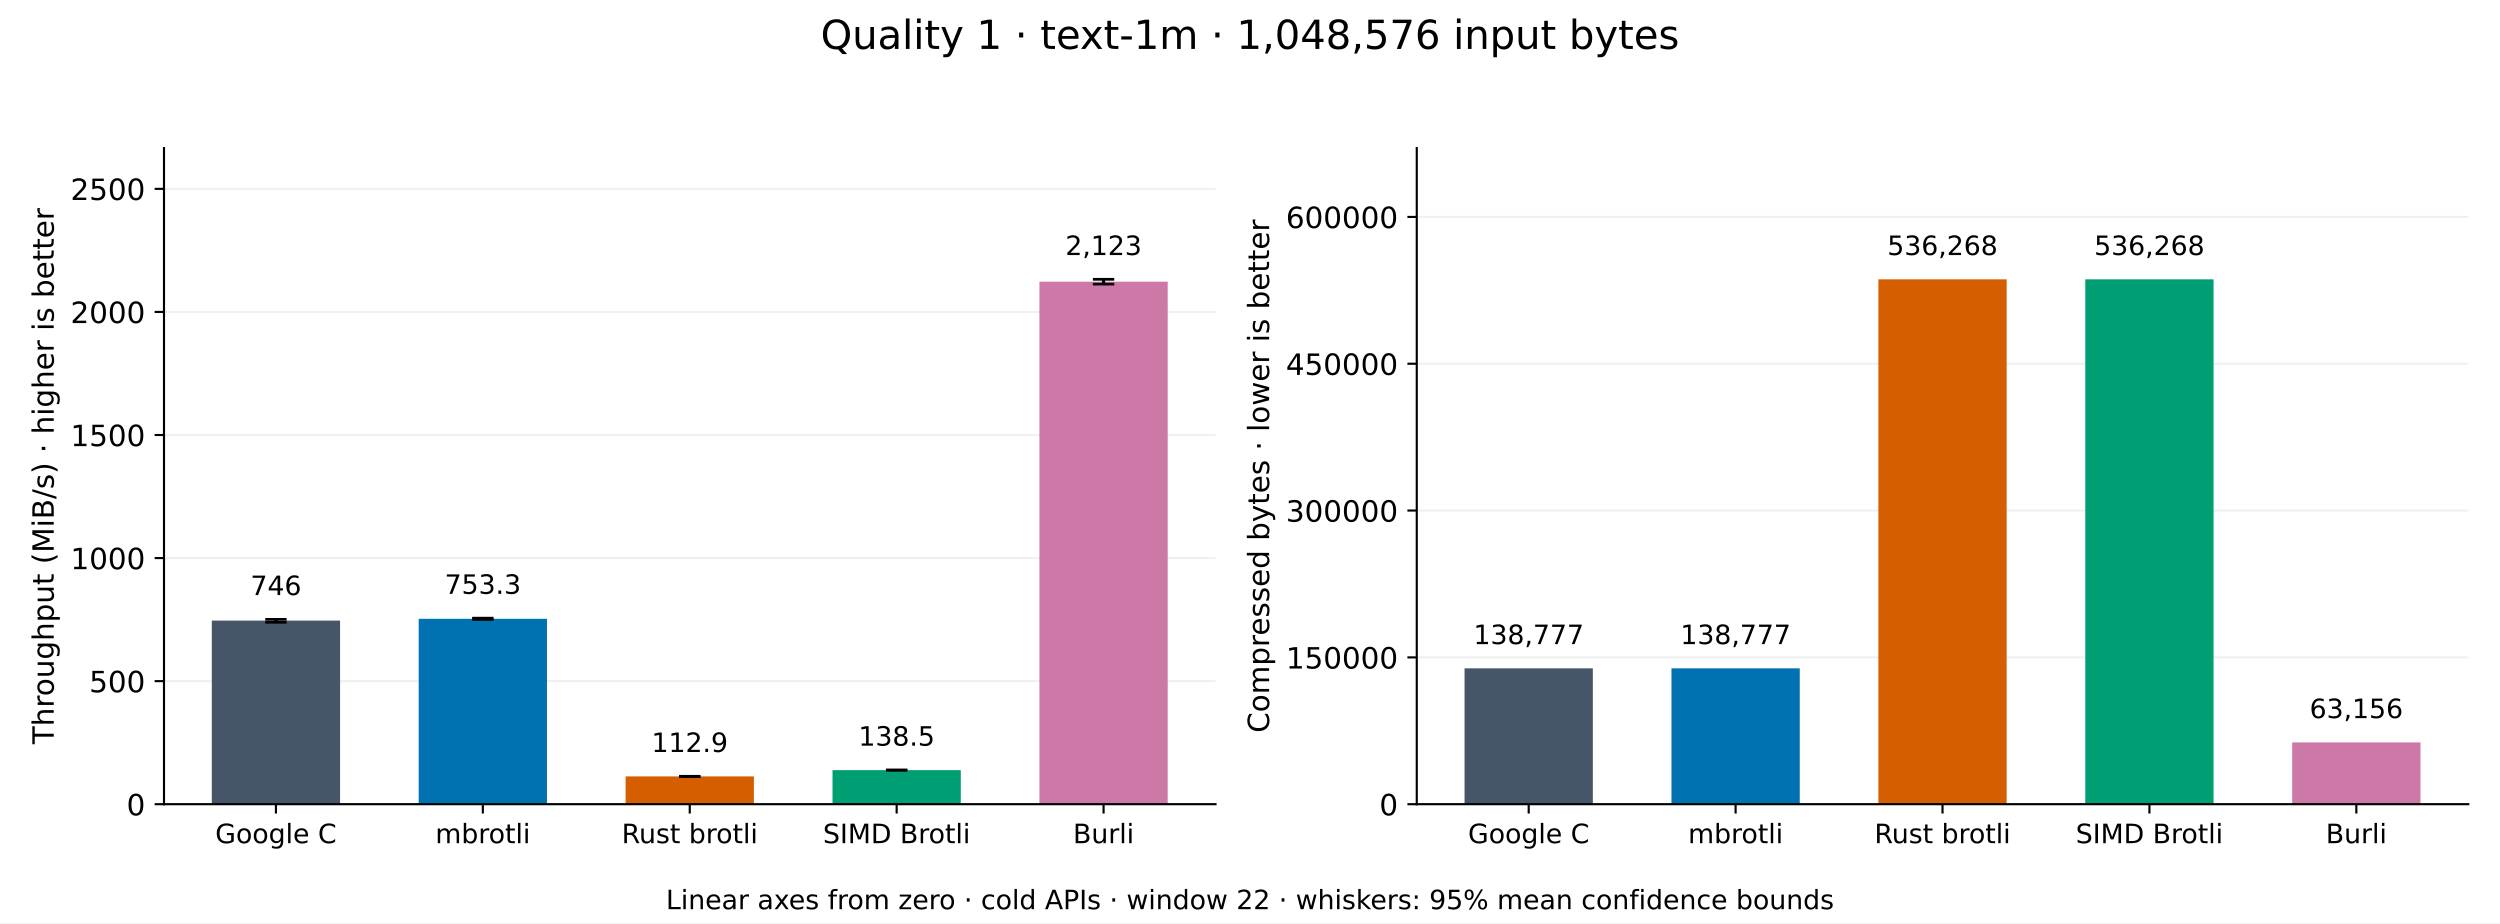
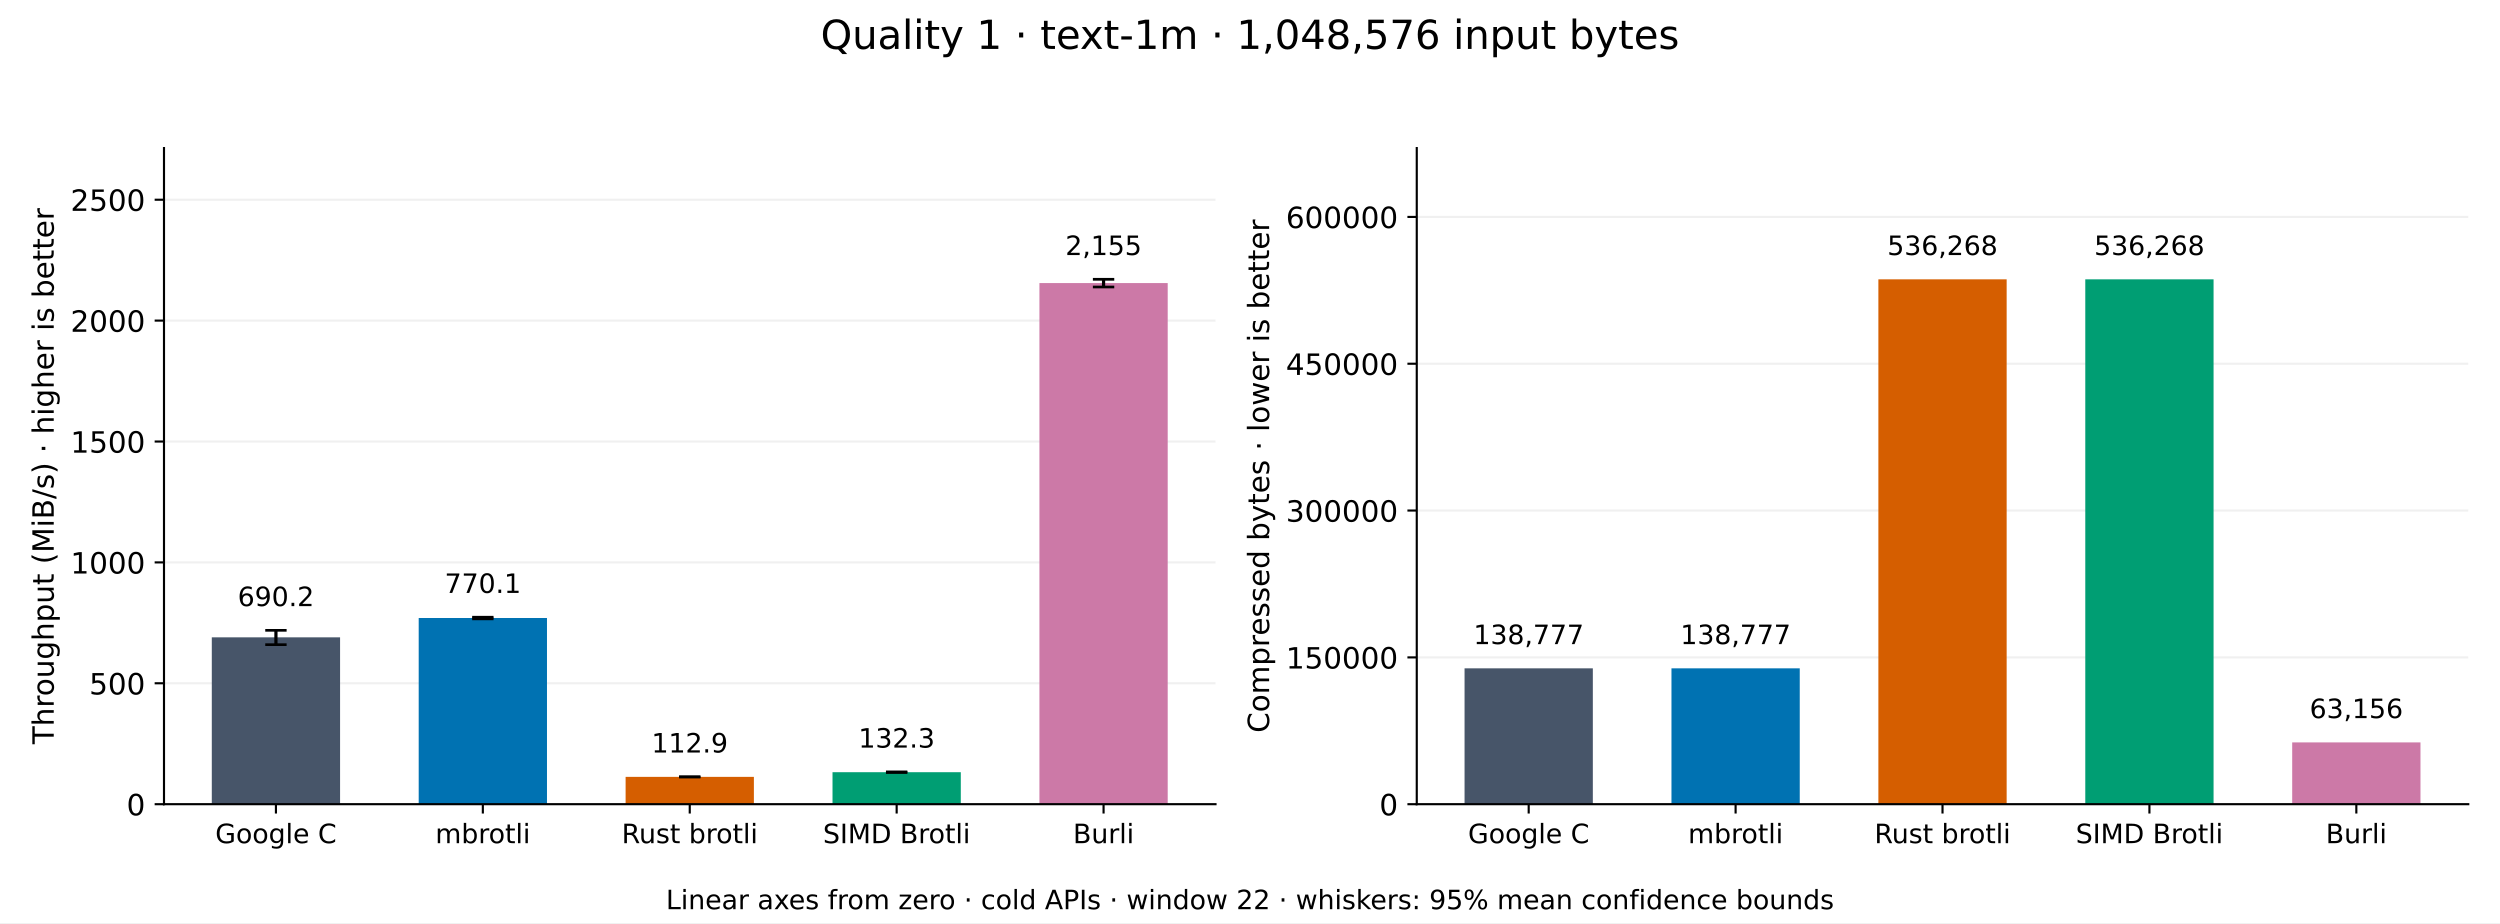
<svg xmlns="http://www.w3.org/2000/svg" xmlns:xlink="http://www.w3.org/1999/xlink" width="936pt" height="345.6pt" viewBox="0 0 936 345.6" version="1.1">
  <defs>
    <style type="text/css">*{stroke-linejoin: round; stroke-linecap: butt}</style>
  </defs>
  <g id="figure_1">
    <g id="patch_1">
      <path d="M 0 345.6 L 936 345.6 L 936 0 L 0 0 z " style="fill: #ffffff" />
    </g>
    <g id="axes_1">
      <g id="patch_2">
        <path d="M 61.4 301.088 L 455.085 301.088 L 455.085 55.44 L 61.4 55.44 z " style="fill: #ffffff" />
      </g>
      <g id="matplotlib.axis_1">
        <g id="xtick_1">
          <g id="line2d_1">
            <defs>
              <path id="m3d63aaa0ea" d="M 0 0 L 0 3.5 " style="stroke: #000000; stroke-width: 0.8" />
            </defs>
            <g>
              <use xlink:href="#m3d63aaa0ea" x="103.309" y="301.088" style="stroke: #000000; stroke-width: 0.8" />
            </g>
          </g>
          <g id="text_1">
            <text style="font-size: 10px; font-family: 'DejaVu Sans', 'Bitstream Vera Sans', 'Computer Modern Sans Serif', 'Lucida Grande', 'Verdana', 'Geneva', 'Lucid', 'Arial', 'Helvetica', 'Avant Garde', sans-serif; text-anchor: middle" x="103.309" y="315.686" transform="rotate(-0 103.3094 315.6864)">Google C</text>
          </g>
        </g>
        <g id="xtick_2">
          <g id="line2d_2">
            <g>
              <use xlink:href="#m3d63aaa0ea" x="180.776" y="301.088" style="stroke: #000000; stroke-width: 0.8" />
            </g>
          </g>
          <g id="text_2">
            <text style="font-size: 10px; font-family: 'DejaVu Sans', 'Bitstream Vera Sans', 'Computer Modern Sans Serif', 'Lucida Grande', 'Verdana', 'Geneva', 'Lucid', 'Arial', 'Helvetica', 'Avant Garde', sans-serif; text-anchor: middle" x="180.776" y="315.686" transform="rotate(-0 180.776 315.6864)">mbrotli</text>
          </g>
        </g>
        <g id="xtick_3">
          <g id="line2d_3">
            <g>
              <use xlink:href="#m3d63aaa0ea" x="258.243" y="301.088" style="stroke: #000000; stroke-width: 0.8" />
            </g>
          </g>
          <g id="text_3">
            <text style="font-size: 10px; font-family: 'DejaVu Sans', 'Bitstream Vera Sans', 'Computer Modern Sans Serif', 'Lucida Grande', 'Verdana', 'Geneva', 'Lucid', 'Arial', 'Helvetica', 'Avant Garde', sans-serif; text-anchor: middle" x="258.243" y="315.686" transform="rotate(-0 258.2425 315.6864)">Rust brotli</text>
          </g>
        </g>
        <g id="xtick_4">
          <g id="line2d_4">
            <g>
              <use xlink:href="#m3d63aaa0ea" x="335.709" y="301.088" style="stroke: #000000; stroke-width: 0.8" />
            </g>
          </g>
          <g id="text_4">
            <text style="font-size: 10px; font-family: 'DejaVu Sans', 'Bitstream Vera Sans', 'Computer Modern Sans Serif', 'Lucida Grande', 'Verdana', 'Geneva', 'Lucid', 'Arial', 'Helvetica', 'Avant Garde', sans-serif; text-anchor: middle" x="335.709" y="315.686" transform="rotate(-0 335.709 315.6864)">SIMD Brotli</text>
          </g>
        </g>
        <g id="xtick_5">
          <g id="line2d_5">
            <g>
              <use xlink:href="#m3d63aaa0ea" x="413.176" y="301.088" style="stroke: #000000; stroke-width: 0.8" />
            </g>
          </g>
          <g id="text_5">
            <text style="font-size: 10px; font-family: 'DejaVu Sans', 'Bitstream Vera Sans', 'Computer Modern Sans Serif', 'Lucida Grande', 'Verdana', 'Geneva', 'Lucid', 'Arial', 'Helvetica', 'Avant Garde', sans-serif; text-anchor: middle" x="413.176" y="315.686" transform="rotate(-0 413.1756 315.6864)">Burli</text>
          </g>
        </g>
      </g>
      <g id="matplotlib.axis_2">
        <g id="ytick_1">
          <g id="line2d_6">
            <path d="M 61.4 301.088 L 455.085 301.088 " clip-path="url(#pcc1e418cbf)" style="fill: none; stroke: #b0b0b0; stroke-opacity: 0.18; stroke-width: 0.8; stroke-linecap: square" />
          </g>
          <g id="line2d_7">
            <defs>
              <path id="mb6c034703b" d="M 0 0 L -3.5 0 " style="stroke: #000000; stroke-width: 0.8" />
            </defs>
            <g>
              <use xlink:href="#mb6c034703b" x="61.4" y="301.088" style="stroke: #000000; stroke-width: 0.8" />
            </g>
          </g>
          <g id="text_6">
            <text style="font-size: 11px; font-family: 'DejaVu Sans', 'Bitstream Vera Sans', 'Computer Modern Sans Serif', 'Lucida Grande', 'Verdana', 'Geneva', 'Lucid', 'Arial', 'Helvetica', 'Avant Garde', sans-serif; text-anchor: end" x="54.4" y="305.267" transform="rotate(-0 54.4 305.2671)">0</text>
          </g>
        </g>
        <g id="ytick_2">
          <g id="line2d_8">
-             <path d="M 61.4 255.011 L 455.085 255.011 " clip-path="url(#pcc1e418cbf)" style="fill: none; stroke: #b0b0b0; stroke-opacity: 0.18; stroke-width: 0.8; stroke-linecap: square" />
+             <path d="M 61.4 255.825 L 455.085 255.825 " clip-path="url(#pcc1e418cbf)" style="fill: none; stroke: #b0b0b0; stroke-opacity: 0.18; stroke-width: 0.8; stroke-linecap: square" />
          </g>
          <g id="line2d_9">
            <g>
-               <use xlink:href="#mb6c034703b" x="61.4" y="255.011" style="stroke: #000000; stroke-width: 0.8" />
+               <use xlink:href="#mb6c034703b" x="61.4" y="255.825" style="stroke: #000000; stroke-width: 0.8" />
            </g>
          </g>
          <g id="text_7">
-             <text style="font-size: 11px; font-family: 'DejaVu Sans', 'Bitstream Vera Sans', 'Computer Modern Sans Serif', 'Lucida Grande', 'Verdana', 'Geneva', 'Lucid', 'Arial', 'Helvetica', 'Avant Garde', sans-serif; text-anchor: end" x="54.4" y="259.19" transform="rotate(-0 54.4 259.1897)">500</text>
+             <text style="font-size: 11px; font-family: 'DejaVu Sans', 'Bitstream Vera Sans', 'Computer Modern Sans Serif', 'Lucida Grande', 'Verdana', 'Geneva', 'Lucid', 'Arial', 'Helvetica', 'Avant Garde', sans-serif; text-anchor: end" x="54.4" y="260.005" transform="rotate(-0 54.4 260.0046)">500</text>
          </g>
        </g>
        <g id="ytick_3">
          <g id="line2d_10">
-             <path d="M 61.4 208.933 L 455.085 208.933 " clip-path="url(#pcc1e418cbf)" style="fill: none; stroke: #b0b0b0; stroke-opacity: 0.18; stroke-width: 0.8; stroke-linecap: square" />
+             <path d="M 61.4 210.563 L 455.085 210.563 " clip-path="url(#pcc1e418cbf)" style="fill: none; stroke: #b0b0b0; stroke-opacity: 0.18; stroke-width: 0.8; stroke-linecap: square" />
          </g>
          <g id="line2d_11">
            <g>
-               <use xlink:href="#mb6c034703b" x="61.4" y="208.933" style="stroke: #000000; stroke-width: 0.8" />
+               <use xlink:href="#mb6c034703b" x="61.4" y="210.563" style="stroke: #000000; stroke-width: 0.8" />
            </g>
          </g>
          <g id="text_8">
-             <text style="font-size: 11px; font-family: 'DejaVu Sans', 'Bitstream Vera Sans', 'Computer Modern Sans Serif', 'Lucida Grande', 'Verdana', 'Geneva', 'Lucid', 'Arial', 'Helvetica', 'Avant Garde', sans-serif; text-anchor: end" x="54.4" y="213.112" transform="rotate(-0 54.4 213.1123)">1000</text>
+             <text style="font-size: 11px; font-family: 'DejaVu Sans', 'Bitstream Vera Sans', 'Computer Modern Sans Serif', 'Lucida Grande', 'Verdana', 'Geneva', 'Lucid', 'Arial', 'Helvetica', 'Avant Garde', sans-serif; text-anchor: end" x="54.4" y="214.742" transform="rotate(-0 54.4 214.742)">1000</text>
          </g>
        </g>
        <g id="ytick_4">
          <g id="line2d_12">
-             <path d="M 61.4 162.856 L 455.085 162.856 " clip-path="url(#pcc1e418cbf)" style="fill: none; stroke: #b0b0b0; stroke-opacity: 0.18; stroke-width: 0.8; stroke-linecap: square" />
+             <path d="M 61.4 165.3 L 455.085 165.3 " clip-path="url(#pcc1e418cbf)" style="fill: none; stroke: #b0b0b0; stroke-opacity: 0.18; stroke-width: 0.8; stroke-linecap: square" />
          </g>
          <g id="line2d_13">
            <g>
-               <use xlink:href="#mb6c034703b" x="61.4" y="162.856" style="stroke: #000000; stroke-width: 0.8" />
+               <use xlink:href="#mb6c034703b" x="61.4" y="165.3" style="stroke: #000000; stroke-width: 0.8" />
            </g>
          </g>
          <g id="text_9">
-             <text style="font-size: 11px; font-family: 'DejaVu Sans', 'Bitstream Vera Sans', 'Computer Modern Sans Serif', 'Lucida Grande', 'Verdana', 'Geneva', 'Lucid', 'Arial', 'Helvetica', 'Avant Garde', sans-serif; text-anchor: end" x="54.4" y="167.035" transform="rotate(-0 54.4 167.0348)">1500</text>
+             <text style="font-size: 11px; font-family: 'DejaVu Sans', 'Bitstream Vera Sans', 'Computer Modern Sans Serif', 'Lucida Grande', 'Verdana', 'Geneva', 'Lucid', 'Arial', 'Helvetica', 'Avant Garde', sans-serif; text-anchor: end" x="54.4" y="169.479" transform="rotate(-0 54.4 169.4794)">1500</text>
          </g>
        </g>
        <g id="ytick_5">
          <g id="line2d_14">
-             <path d="M 61.4 116.778 L 455.085 116.778 " clip-path="url(#pcc1e418cbf)" style="fill: none; stroke: #b0b0b0; stroke-opacity: 0.18; stroke-width: 0.8; stroke-linecap: square" />
+             <path d="M 61.4 120.038 L 455.085 120.038 " clip-path="url(#pcc1e418cbf)" style="fill: none; stroke: #b0b0b0; stroke-opacity: 0.18; stroke-width: 0.8; stroke-linecap: square" />
          </g>
          <g id="line2d_15">
            <g>
-               <use xlink:href="#mb6c034703b" x="61.4" y="116.778" style="stroke: #000000; stroke-width: 0.8" />
+               <use xlink:href="#mb6c034703b" x="61.4" y="120.038" style="stroke: #000000; stroke-width: 0.8" />
            </g>
          </g>
          <g id="text_10">
-             <text style="font-size: 11px; font-family: 'DejaVu Sans', 'Bitstream Vera Sans', 'Computer Modern Sans Serif', 'Lucida Grande', 'Verdana', 'Geneva', 'Lucid', 'Arial', 'Helvetica', 'Avant Garde', sans-serif; text-anchor: end" x="54.4" y="120.957" transform="rotate(-0 54.4 120.9574)">2000</text>
+             <text style="font-size: 11px; font-family: 'DejaVu Sans', 'Bitstream Vera Sans', 'Computer Modern Sans Serif', 'Lucida Grande', 'Verdana', 'Geneva', 'Lucid', 'Arial', 'Helvetica', 'Avant Garde', sans-serif; text-anchor: end" x="54.4" y="124.217" transform="rotate(-0 54.4 124.2168)">2000</text>
          </g>
        </g>
        <g id="ytick_6">
          <g id="line2d_16">
-             <path d="M 61.4 70.701 L 455.085 70.701 " clip-path="url(#pcc1e418cbf)" style="fill: none; stroke: #b0b0b0; stroke-opacity: 0.18; stroke-width: 0.8; stroke-linecap: square" />
+             <path d="M 61.4 74.775 L 455.085 74.775 " clip-path="url(#pcc1e418cbf)" style="fill: none; stroke: #b0b0b0; stroke-opacity: 0.18; stroke-width: 0.8; stroke-linecap: square" />
          </g>
          <g id="line2d_17">
            <g>
-               <use xlink:href="#mb6c034703b" x="61.4" y="70.701" style="stroke: #000000; stroke-width: 0.8" />
+               <use xlink:href="#mb6c034703b" x="61.4" y="74.775" style="stroke: #000000; stroke-width: 0.8" />
            </g>
          </g>
          <g id="text_11">
-             <text style="font-size: 11px; font-family: 'DejaVu Sans', 'Bitstream Vera Sans', 'Computer Modern Sans Serif', 'Lucida Grande', 'Verdana', 'Geneva', 'Lucid', 'Arial', 'Helvetica', 'Avant Garde', sans-serif; text-anchor: end" x="54.4" y="74.88" transform="rotate(-0 54.4 74.87992)">2500</text>
+             <text style="font-size: 11px; font-family: 'DejaVu Sans', 'Bitstream Vera Sans', 'Computer Modern Sans Serif', 'Lucida Grande', 'Verdana', 'Geneva', 'Lucid', 'Arial', 'Helvetica', 'Avant Garde', sans-serif; text-anchor: end" x="54.4" y="78.954" transform="rotate(-0 54.4 78.9542)">2500</text>
          </g>
        </g>
        <g id="text_12">
          <text style="font-size: 11px; font-family: 'DejaVu Sans', 'Bitstream Vera Sans', 'Computer Modern Sans Serif', 'Lucida Grande', 'Verdana', 'Geneva', 'Lucid', 'Arial', 'Helvetica', 'Avant Garde', sans-serif; text-anchor: middle" x="20.117" y="178.264" transform="rotate(-90 20.11734 178.264)">Throughput (MiB/s) · higher is better</text>
        </g>
      </g>
      <g id="patch_3">
-         <path d="M 79.295 301.088 L 127.324 301.088 L 127.324 232.341 L 79.295 232.341 z " clip-path="url(#pcc1e418cbf)" style="fill: #475569" />
+         <path d="M 79.295 301.088 L 127.324 301.088 L 127.324 238.607 L 79.295 238.607 z " clip-path="url(#pcc1e418cbf)" style="fill: #475569" />
      </g>
      <g id="patch_4">
-         <path d="M 156.761 301.088 L 204.791 301.088 L 204.791 231.67 L 156.761 231.67 z " clip-path="url(#pcc1e418cbf)" style="fill: #0072b2" />
+         <path d="M 156.761 301.088 L 204.791 301.088 L 204.791 231.376 L 156.761 231.376 z " clip-path="url(#pcc1e418cbf)" style="fill: #0072b2" />
      </g>
      <g id="patch_5">
-         <path d="M 234.228 301.088 L 282.257 301.088 L 282.257 290.688 L 234.228 290.688 z " clip-path="url(#pcc1e418cbf)" style="fill: #d55e00" />
+         <path d="M 234.228 301.088 L 282.257 301.088 L 282.257 290.871 L 234.228 290.871 z " clip-path="url(#pcc1e418cbf)" style="fill: #d55e00" />
      </g>
      <g id="patch_6">
-         <path d="M 311.694 301.088 L 359.724 301.088 L 359.724 288.327 L 311.694 288.327 z " clip-path="url(#pcc1e418cbf)" style="fill: #009e73" />
+         <path d="M 311.694 301.088 L 359.724 301.088 L 359.724 289.108 L 311.694 289.108 z " clip-path="url(#pcc1e418cbf)" style="fill: #009e73" />
      </g>
      <g id="patch_7">
-         <path d="M 389.161 301.088 L 437.19 301.088 L 437.19 105.45 L 389.161 105.45 z " clip-path="url(#pcc1e418cbf)" style="fill: #cc79a7" />
+         <path d="M 389.161 301.088 L 437.19 301.088 L 437.19 105.989 L 389.161 105.989 z " clip-path="url(#pcc1e418cbf)" style="fill: #cc79a7" />
      </g>
      <g id="LineCollection_1">
-         <path d="M 103.309 232.994 L 103.309 231.874 " clip-path="url(#pcc1e418cbf)" style="fill: none; stroke: #000000; stroke-width: 1.2" />
-         <path d="M 180.776 231.933 L 180.776 231.419 " clip-path="url(#pcc1e418cbf)" style="fill: none; stroke: #000000; stroke-width: 1.2" />
-         <path d="M 258.243 290.75 L 258.243 290.634 " clip-path="url(#pcc1e418cbf)" style="fill: none; stroke: #000000; stroke-width: 1.2" />
-         <path d="M 335.709 288.391 L 335.709 288.265 " clip-path="url(#pcc1e418cbf)" style="fill: none; stroke: #000000; stroke-width: 1.2" />
-         <path d="M 413.176 106.37 L 413.176 104.57 " clip-path="url(#pcc1e418cbf)" style="fill: none; stroke: #000000; stroke-width: 1.2" />
+         <path d="M 103.309 241.357 L 103.309 236.008 " clip-path="url(#pcc1e418cbf)" style="fill: none; stroke: #000000; stroke-width: 1.2" />
+         <path d="M 180.776 231.701 L 180.776 231.072 " clip-path="url(#pcc1e418cbf)" style="fill: none; stroke: #000000; stroke-width: 1.2" />
+         <path d="M 258.243 290.916 L 258.243 290.824 " clip-path="url(#pcc1e418cbf)" style="fill: none; stroke: #000000; stroke-width: 1.2" />
+         <path d="M 335.709 289.24 L 335.709 288.994 " clip-path="url(#pcc1e418cbf)" style="fill: none; stroke: #000000; stroke-width: 1.2" />
+         <path d="M 413.176 107.442 L 413.176 104.57 " clip-path="url(#pcc1e418cbf)" style="fill: none; stroke: #000000; stroke-width: 1.2" />
      </g>
      <g id="line2d_18">
        <defs>
          <path id="ma4d3aa00d3" d="M 4 0 L -4 -0 " style="stroke: #000000" />
        </defs>
        <g clip-path="url(#pcc1e418cbf)">
-           <use xlink:href="#ma4d3aa00d3" x="103.309" y="232.994" style="fill: #1f77b4; stroke: #000000" />
-           <use xlink:href="#ma4d3aa00d3" x="180.776" y="231.933" style="fill: #1f77b4; stroke: #000000" />
-           <use xlink:href="#ma4d3aa00d3" x="258.243" y="290.75" style="fill: #1f77b4; stroke: #000000" />
-           <use xlink:href="#ma4d3aa00d3" x="335.709" y="288.391" style="fill: #1f77b4; stroke: #000000" />
-           <use xlink:href="#ma4d3aa00d3" x="413.176" y="106.37" style="fill: #1f77b4; stroke: #000000" />
+           <use xlink:href="#ma4d3aa00d3" x="103.309" y="241.357" style="fill: #1f77b4; stroke: #000000" />
+           <use xlink:href="#ma4d3aa00d3" x="180.776" y="231.701" style="fill: #1f77b4; stroke: #000000" />
+           <use xlink:href="#ma4d3aa00d3" x="258.243" y="290.916" style="fill: #1f77b4; stroke: #000000" />
+           <use xlink:href="#ma4d3aa00d3" x="335.709" y="289.24" style="fill: #1f77b4; stroke: #000000" />
+           <use xlink:href="#ma4d3aa00d3" x="413.176" y="107.442" style="fill: #1f77b4; stroke: #000000" />
        </g>
      </g>
      <g id="line2d_19">
        <g clip-path="url(#pcc1e418cbf)">
-           <use xlink:href="#ma4d3aa00d3" x="103.309" y="231.874" style="fill: #1f77b4; stroke: #000000" />
-           <use xlink:href="#ma4d3aa00d3" x="180.776" y="231.419" style="fill: #1f77b4; stroke: #000000" />
-           <use xlink:href="#ma4d3aa00d3" x="258.243" y="290.634" style="fill: #1f77b4; stroke: #000000" />
-           <use xlink:href="#ma4d3aa00d3" x="335.709" y="288.265" style="fill: #1f77b4; stroke: #000000" />
+           <use xlink:href="#ma4d3aa00d3" x="103.309" y="236.008" style="fill: #1f77b4; stroke: #000000" />
+           <use xlink:href="#ma4d3aa00d3" x="180.776" y="231.072" style="fill: #1f77b4; stroke: #000000" />
+           <use xlink:href="#ma4d3aa00d3" x="258.243" y="290.824" style="fill: #1f77b4; stroke: #000000" />
+           <use xlink:href="#ma4d3aa00d3" x="335.709" y="288.994" style="fill: #1f77b4; stroke: #000000" />
          <use xlink:href="#ma4d3aa00d3" x="413.176" y="104.57" style="fill: #1f77b4; stroke: #000000" />
        </g>
      </g>
      <g id="patch_8">
        <path d="M 61.4 301.088 L 61.4 55.44 " style="fill: none; stroke: #000000; stroke-width: 0.8; stroke-linejoin: miter; stroke-linecap: square" />
      </g>
      <g id="patch_9">
        <path d="M 61.4 301.088 L 455.085 301.088 " style="fill: none; stroke: #000000; stroke-width: 0.8; stroke-linejoin: miter; stroke-linecap: square" />
      </g>
      <g id="text_13">
        <g id="patch_10">
-           <path d="M 92.766 225.874 L 113.853 225.874 L 113.853 214.196 L 92.766 214.196 z " style="fill: #ffffff; opacity: 0.9" />
-         </g>
-         <text style="font-size: 10px; font-family: 'DejaVu Sans', 'Bitstream Vera Sans', 'Computer Modern Sans Serif', 'Lucida Grande', 'Verdana', 'Geneva', 'Lucid', 'Arial', 'Helvetica', 'Avant Garde', sans-serif; text-anchor: middle" x="103.309" y="222.794" transform="rotate(-0 103.3094 222.7942)">746</text>
+           <path d="M 87.995 230.008 L 118.623 230.008 L 118.623 218.33 L 87.995 218.33 z " style="fill: #ffffff; opacity: 0.9" />
+         </g>
+         <text style="font-size: 10px; font-family: 'DejaVu Sans', 'Bitstream Vera Sans', 'Computer Modern Sans Serif', 'Lucida Grande', 'Verdana', 'Geneva', 'Lucid', 'Arial', 'Helvetica', 'Avant Garde', sans-serif; text-anchor: middle" x="103.309" y="226.928" transform="rotate(-0 103.3094 226.9284)">690.2</text>
      </g>
      <g id="text_14">
        <g id="patch_11">
-           <path d="M 165.462 225.419 L 196.09 225.419 L 196.09 213.74 L 165.462 213.74 z " style="fill: #ffffff; opacity: 0.9" />
-         </g>
-         <text style="font-size: 10px; font-family: 'DejaVu Sans', 'Bitstream Vera Sans', 'Computer Modern Sans Serif', 'Lucida Grande', 'Verdana', 'Geneva', 'Lucid', 'Arial', 'Helvetica', 'Avant Garde', sans-serif; text-anchor: middle" x="180.776" y="222.339" transform="rotate(-0 180.776 222.3389)">753.3</text>
+           <path d="M 165.462 225.072 L 196.09 225.072 L 196.09 213.394 L 165.462 213.394 z " style="fill: #ffffff; opacity: 0.9" />
+         </g>
+         <text style="font-size: 10px; font-family: 'DejaVu Sans', 'Bitstream Vera Sans', 'Computer Modern Sans Serif', 'Lucida Grande', 'Verdana', 'Geneva', 'Lucid', 'Arial', 'Helvetica', 'Avant Garde', sans-serif; text-anchor: middle" x="180.776" y="221.993" transform="rotate(-0 180.776 221.9927)">770.1</text>
      </g>
      <g id="text_15">
        <g id="patch_12">
-           <path d="M 242.928 284.634 L 273.557 284.634 L 273.557 272.956 L 242.928 272.956 z " style="fill: #ffffff; opacity: 0.9" />
-         </g>
-         <text style="font-size: 10px; font-family: 'DejaVu Sans', 'Bitstream Vera Sans', 'Computer Modern Sans Serif', 'Lucida Grande', 'Verdana', 'Geneva', 'Lucid', 'Arial', 'Helvetica', 'Avant Garde', sans-serif; text-anchor: middle" x="258.243" y="281.554" transform="rotate(-0 258.2425 281.554)">112.9</text>
+           <path d="M 242.928 284.824 L 273.557 284.824 L 273.557 273.146 L 242.928 273.146 z " style="fill: #ffffff; opacity: 0.9" />
+         </g>
+         <text style="font-size: 10px; font-family: 'DejaVu Sans', 'Bitstream Vera Sans', 'Computer Modern Sans Serif', 'Lucida Grande', 'Verdana', 'Geneva', 'Lucid', 'Arial', 'Helvetica', 'Avant Garde', sans-serif; text-anchor: middle" x="258.243" y="281.745" transform="rotate(-0 258.2425 281.7446)">112.9</text>
      </g>
      <g id="text_16">
        <g id="patch_13">
-           <path d="M 320.395 282.265 L 351.023 282.265 L 351.023 270.587 L 320.395 270.587 z " style="fill: #ffffff; opacity: 0.9" />
-         </g>
-         <text style="font-size: 10px; font-family: 'DejaVu Sans', 'Bitstream Vera Sans', 'Computer Modern Sans Serif', 'Lucida Grande', 'Verdana', 'Geneva', 'Lucid', 'Arial', 'Helvetica', 'Avant Garde', sans-serif; text-anchor: middle" x="335.709" y="279.186" transform="rotate(-0 335.709 279.1858)">138.5</text>
+           <path d="M 320.395 282.994 L 351.023 282.994 L 351.023 271.316 L 320.395 271.316 z " style="fill: #ffffff; opacity: 0.9" />
+         </g>
+         <text style="font-size: 10px; font-family: 'DejaVu Sans', 'Bitstream Vera Sans', 'Computer Modern Sans Serif', 'Lucida Grande', 'Verdana', 'Geneva', 'Lucid', 'Arial', 'Helvetica', 'Avant Garde', sans-serif; text-anchor: middle" x="335.709" y="279.915" transform="rotate(-0 335.709 279.9147)">132.3</text>
      </g>
      <g id="text_17">
        <g id="patch_14">
          <path d="M 397.862 98.57 L 428.49 98.57 L 428.49 86.891 L 397.862 86.891 z " style="fill: #ffffff; opacity: 0.9" />
        </g>
-         <text style="font-size: 10px; font-family: 'DejaVu Sans', 'Bitstream Vera Sans', 'Computer Modern Sans Serif', 'Lucida Grande', 'Verdana', 'Geneva', 'Lucid', 'Arial', 'Helvetica', 'Avant Garde', sans-serif; text-anchor: middle" x="413.176" y="95.49" transform="rotate(-0 413.1756 95.48991)">2,123</text>
+         <text style="font-size: 10px; font-family: 'DejaVu Sans', 'Bitstream Vera Sans', 'Computer Modern Sans Serif', 'Lucida Grande', 'Verdana', 'Geneva', 'Lucid', 'Arial', 'Helvetica', 'Avant Garde', sans-serif; text-anchor: middle" x="413.176" y="95.49" transform="rotate(-0 413.1756 95.48991)">2,155</text>
      </g>
    </g>
    <g id="axes_2">
      <g id="patch_15">
        <path d="M 530.435 301.088 L 924.12 301.088 L 924.12 55.44 L 530.435 55.44 z " style="fill: #ffffff" />
      </g>
      <g id="matplotlib.axis_3">
        <g id="xtick_6">
          <g id="line2d_20">
            <g>
              <use xlink:href="#m3d63aaa0ea" x="572.344" y="301.088" style="stroke: #000000; stroke-width: 0.8" />
            </g>
          </g>
          <g id="text_18">
            <text style="font-size: 10px; font-family: 'DejaVu Sans', 'Bitstream Vera Sans', 'Computer Modern Sans Serif', 'Lucida Grande', 'Verdana', 'Geneva', 'Lucid', 'Arial', 'Helvetica', 'Avant Garde', sans-serif; text-anchor: middle" x="572.344" y="315.686" transform="rotate(-0 572.3444 315.6864)">Google C</text>
          </g>
        </g>
        <g id="xtick_7">
          <g id="line2d_21">
            <g>
              <use xlink:href="#m3d63aaa0ea" x="649.811" y="301.088" style="stroke: #000000; stroke-width: 0.8" />
            </g>
          </g>
          <g id="text_19">
            <text style="font-size: 10px; font-family: 'DejaVu Sans', 'Bitstream Vera Sans', 'Computer Modern Sans Serif', 'Lucida Grande', 'Verdana', 'Geneva', 'Lucid', 'Arial', 'Helvetica', 'Avant Garde', sans-serif; text-anchor: middle" x="649.811" y="315.686" transform="rotate(-0 649.811 315.6864)">mbrotli</text>
          </g>
        </g>
        <g id="xtick_8">
          <g id="line2d_22">
            <g>
              <use xlink:href="#m3d63aaa0ea" x="727.278" y="301.088" style="stroke: #000000; stroke-width: 0.8" />
            </g>
          </g>
          <g id="text_20">
            <text style="font-size: 10px; font-family: 'DejaVu Sans', 'Bitstream Vera Sans', 'Computer Modern Sans Serif', 'Lucida Grande', 'Verdana', 'Geneva', 'Lucid', 'Arial', 'Helvetica', 'Avant Garde', sans-serif; text-anchor: middle" x="727.278" y="315.686" transform="rotate(-0 727.2775 315.6864)">Rust brotli</text>
          </g>
        </g>
        <g id="xtick_9">
          <g id="line2d_23">
            <g>
              <use xlink:href="#m3d63aaa0ea" x="804.744" y="301.088" style="stroke: #000000; stroke-width: 0.8" />
            </g>
          </g>
          <g id="text_21">
            <text style="font-size: 10px; font-family: 'DejaVu Sans', 'Bitstream Vera Sans', 'Computer Modern Sans Serif', 'Lucida Grande', 'Verdana', 'Geneva', 'Lucid', 'Arial', 'Helvetica', 'Avant Garde', sans-serif; text-anchor: middle" x="804.744" y="315.686" transform="rotate(-0 804.744 315.6864)">SIMD Brotli</text>
          </g>
        </g>
        <g id="xtick_10">
          <g id="line2d_24">
            <g>
              <use xlink:href="#m3d63aaa0ea" x="882.211" y="301.088" style="stroke: #000000; stroke-width: 0.8" />
            </g>
          </g>
          <g id="text_22">
            <text style="font-size: 10px; font-family: 'DejaVu Sans', 'Bitstream Vera Sans', 'Computer Modern Sans Serif', 'Lucida Grande', 'Verdana', 'Geneva', 'Lucid', 'Arial', 'Helvetica', 'Avant Garde', sans-serif; text-anchor: middle" x="882.211" y="315.686" transform="rotate(-0 882.2106 315.6864)">Burli</text>
          </g>
        </g>
      </g>
      <g id="matplotlib.axis_4">
        <g id="ytick_7">
          <g id="line2d_25">
            <path d="M 530.435 301.088 L 924.12 301.088 " clip-path="url(#pe91b26eef3)" style="fill: none; stroke: #b0b0b0; stroke-opacity: 0.18; stroke-width: 0.8; stroke-linecap: square" />
          </g>
          <g id="line2d_26">
            <g>
              <use xlink:href="#mb6c034703b" x="530.435" y="301.088" style="stroke: #000000; stroke-width: 0.8" />
            </g>
          </g>
          <g id="text_23">
            <text style="font-size: 11px; font-family: 'DejaVu Sans', 'Bitstream Vera Sans', 'Computer Modern Sans Serif', 'Lucida Grande', 'Verdana', 'Geneva', 'Lucid', 'Arial', 'Helvetica', 'Avant Garde', sans-serif; text-anchor: end" x="523.435" y="305.267" transform="rotate(-0 523.435 305.2671)">0</text>
          </g>
        </g>
        <g id="ytick_8">
          <g id="line2d_27">
            <path d="M 530.435 246.12 L 924.12 246.12 " clip-path="url(#pe91b26eef3)" style="fill: none; stroke: #b0b0b0; stroke-opacity: 0.18; stroke-width: 0.8; stroke-linecap: square" />
          </g>
          <g id="line2d_28">
            <g>
              <use xlink:href="#mb6c034703b" x="530.435" y="246.12" style="stroke: #000000; stroke-width: 0.8" />
            </g>
          </g>
          <g id="text_24">
            <text style="font-size: 11px; font-family: 'DejaVu Sans', 'Bitstream Vera Sans', 'Computer Modern Sans Serif', 'Lucida Grande', 'Verdana', 'Geneva', 'Lucid', 'Arial', 'Helvetica', 'Avant Garde', sans-serif; text-anchor: end" x="523.435" y="250.299" transform="rotate(-0 523.435 250.2988)">150000</text>
          </g>
        </g>
        <g id="ytick_9">
          <g id="line2d_29">
            <path d="M 530.435 191.151 L 924.12 191.151 " clip-path="url(#pe91b26eef3)" style="fill: none; stroke: #b0b0b0; stroke-opacity: 0.18; stroke-width: 0.8; stroke-linecap: square" />
          </g>
          <g id="line2d_30">
            <g>
              <use xlink:href="#mb6c034703b" x="530.435" y="191.151" style="stroke: #000000; stroke-width: 0.8" />
            </g>
          </g>
          <g id="text_25">
            <text style="font-size: 11px; font-family: 'DejaVu Sans', 'Bitstream Vera Sans', 'Computer Modern Sans Serif', 'Lucida Grande', 'Verdana', 'Geneva', 'Lucid', 'Arial', 'Helvetica', 'Avant Garde', sans-serif; text-anchor: end" x="523.435" y="195.33" transform="rotate(-0 523.435 195.3305)">300000</text>
          </g>
        </g>
        <g id="ytick_10">
          <g id="line2d_31">
            <path d="M 530.435 136.183 L 924.12 136.183 " clip-path="url(#pe91b26eef3)" style="fill: none; stroke: #b0b0b0; stroke-opacity: 0.18; stroke-width: 0.8; stroke-linecap: square" />
          </g>
          <g id="line2d_32">
            <g>
              <use xlink:href="#mb6c034703b" x="530.435" y="136.183" style="stroke: #000000; stroke-width: 0.8" />
            </g>
          </g>
          <g id="text_26">
            <text style="font-size: 11px; font-family: 'DejaVu Sans', 'Bitstream Vera Sans', 'Computer Modern Sans Serif', 'Lucida Grande', 'Verdana', 'Geneva', 'Lucid', 'Arial', 'Helvetica', 'Avant Garde', sans-serif; text-anchor: end" x="523.435" y="140.362" transform="rotate(-0 523.435 140.3621)">450000</text>
          </g>
        </g>
        <g id="ytick_11">
          <g id="line2d_33">
            <path d="M 530.435 81.215 L 924.12 81.215 " clip-path="url(#pe91b26eef3)" style="fill: none; stroke: #b0b0b0; stroke-opacity: 0.18; stroke-width: 0.8; stroke-linecap: square" />
          </g>
          <g id="line2d_34">
            <g>
              <use xlink:href="#mb6c034703b" x="530.435" y="81.215" style="stroke: #000000; stroke-width: 0.8" />
            </g>
          </g>
          <g id="text_27">
            <text style="font-size: 11px; font-family: 'DejaVu Sans', 'Bitstream Vera Sans', 'Computer Modern Sans Serif', 'Lucida Grande', 'Verdana', 'Geneva', 'Lucid', 'Arial', 'Helvetica', 'Avant Garde', sans-serif; text-anchor: end" x="523.435" y="85.394" transform="rotate(-0 523.435 85.39379)">600000</text>
          </g>
        </g>
        <g id="text_28">
          <text style="font-size: 11px; font-family: 'DejaVu Sans', 'Bitstream Vera Sans', 'Computer Modern Sans Serif', 'Lucida Grande', 'Verdana', 'Geneva', 'Lucid', 'Arial', 'Helvetica', 'Avant Garde', sans-serif; text-anchor: middle" x="475.155" y="178.264" transform="rotate(-90 475.1548 178.264)">Compressed bytes · lower is better</text>
        </g>
      </g>
      <g id="patch_16">
        <path d="M 548.33 301.088 L 596.359 301.088 L 596.359 250.232 L 548.33 250.232 z " clip-path="url(#pe91b26eef3)" style="fill: #475569" />
      </g>
      <g id="patch_17">
        <path d="M 625.796 301.088 L 673.826 301.088 L 673.826 250.232 L 625.796 250.232 z " clip-path="url(#pe91b26eef3)" style="fill: #0072b2" />
      </g>
      <g id="patch_18">
        <path d="M 703.263 301.088 L 751.292 301.088 L 751.292 104.57 L 703.263 104.57 z " clip-path="url(#pe91b26eef3)" style="fill: #d55e00" />
      </g>
      <g id="patch_19">
        <path d="M 780.729 301.088 L 828.759 301.088 L 828.759 104.57 L 780.729 104.57 z " clip-path="url(#pe91b26eef3)" style="fill: #009e73" />
      </g>
      <g id="patch_20">
        <path d="M 858.196 301.088 L 906.225 301.088 L 906.225 277.944 L 858.196 277.944 z " clip-path="url(#pe91b26eef3)" style="fill: #cc79a7" />
      </g>
      <g id="patch_21">
        <path d="M 530.435 301.088 L 530.435 55.44 " style="fill: none; stroke: #000000; stroke-width: 0.8; stroke-linejoin: miter; stroke-linecap: square" />
      </g>
      <g id="patch_22">
        <path d="M 530.435 301.088 L 924.12 301.088 " style="fill: none; stroke: #000000; stroke-width: 0.8; stroke-linejoin: miter; stroke-linecap: square" />
      </g>
      <g id="text_29">
        <g id="patch_23">
          <path d="M 550.668 244.232 L 594.021 244.232 L 594.021 232.554 L 550.668 232.554 z " style="fill: #ffffff; opacity: 0.9" />
        </g>
        <text style="font-size: 10px; font-family: 'DejaVu Sans', 'Bitstream Vera Sans', 'Computer Modern Sans Serif', 'Lucida Grande', 'Verdana', 'Geneva', 'Lucid', 'Arial', 'Helvetica', 'Avant Garde', sans-serif; text-anchor: middle" x="572.344" y="241.153" transform="rotate(-0 572.3444 241.1527)">138,777</text>
      </g>
      <g id="text_30">
        <g id="patch_24">
          <path d="M 628.134 244.232 L 671.488 244.232 L 671.488 232.554 L 628.134 232.554 z " style="fill: #ffffff; opacity: 0.9" />
        </g>
        <text style="font-size: 10px; font-family: 'DejaVu Sans', 'Bitstream Vera Sans', 'Computer Modern Sans Serif', 'Lucida Grande', 'Verdana', 'Geneva', 'Lucid', 'Arial', 'Helvetica', 'Avant Garde', sans-serif; text-anchor: middle" x="649.811" y="241.153" transform="rotate(-0 649.811 241.1527)">138,777</text>
      </g>
      <g id="text_31">
        <g id="patch_25">
          <path d="M 705.601 98.57 L 748.954 98.57 L 748.954 86.891 L 705.601 86.891 z " style="fill: #ffffff; opacity: 0.9" />
        </g>
        <text style="font-size: 10px; font-family: 'DejaVu Sans', 'Bitstream Vera Sans', 'Computer Modern Sans Serif', 'Lucida Grande', 'Verdana', 'Geneva', 'Lucid', 'Arial', 'Helvetica', 'Avant Garde', sans-serif; text-anchor: middle" x="727.278" y="95.49" transform="rotate(-0 727.2775 95.48991)">536,268</text>
      </g>
      <g id="text_32">
        <g id="patch_26">
          <path d="M 783.067 98.57 L 826.421 98.57 L 826.421 86.891 L 783.067 86.891 z " style="fill: #ffffff; opacity: 0.9" />
        </g>
        <text style="font-size: 10px; font-family: 'DejaVu Sans', 'Bitstream Vera Sans', 'Computer Modern Sans Serif', 'Lucida Grande', 'Verdana', 'Geneva', 'Lucid', 'Arial', 'Helvetica', 'Avant Garde', sans-serif; text-anchor: middle" x="804.744" y="95.49" transform="rotate(-0 804.744 95.48991)">536,268</text>
      </g>
      <g id="text_33">
        <g id="patch_27">
          <path d="M 863.715 271.944 L 900.706 271.944 L 900.706 260.266 L 863.715 260.266 z " style="fill: #ffffff; opacity: 0.9" />
        </g>
        <text style="font-size: 10px; font-family: 'DejaVu Sans', 'Bitstream Vera Sans', 'Computer Modern Sans Serif', 'Lucida Grande', 'Verdana', 'Geneva', 'Lucid', 'Arial', 'Helvetica', 'Avant Garde', sans-serif; text-anchor: middle" x="882.211" y="268.864" transform="rotate(-0 882.2106 268.8644)">63,156</text>
      </g>
    </g>
    <g id="text_34">
      <text style="font-size: 15px; font-family: 'DejaVu Sans', 'Bitstream Vera Sans', 'Computer Modern Sans Serif', 'Lucida Grande', 'Verdana', 'Geneva', 'Lucid', 'Arial', 'Helvetica', 'Avant Garde', sans-serif; text-anchor: middle" x="468" y="18.31" transform="rotate(-0 468 18.30966)">Quality 1 · text-1m · 1,048,576 input bytes</text>
    </g>
    <g id="text_35">
      <text style="font-size: 10px; font-family: 'DejaVu Sans', 'Bitstream Vera Sans', 'Computer Modern Sans Serif', 'Lucida Grande', 'Verdana', 'Geneva', 'Lucid', 'Arial', 'Helvetica', 'Avant Garde', sans-serif; text-anchor: middle" x="468" y="340.416" transform="rotate(-0 468 340.416)">Linear axes from zero · cold APIs · window 22 · whiskers: 95% mean confidence bounds</text>
    </g>
  </g>
  <defs>
    <clipPath id="pcc1e418cbf">
      <rect x="61.4" y="55.44" width="393.685" height="245.648" />
    </clipPath>
    <clipPath id="pe91b26eef3">
      <rect x="530.435" y="55.44" width="393.685" height="245.648" />
    </clipPath>
  </defs>
</svg>
